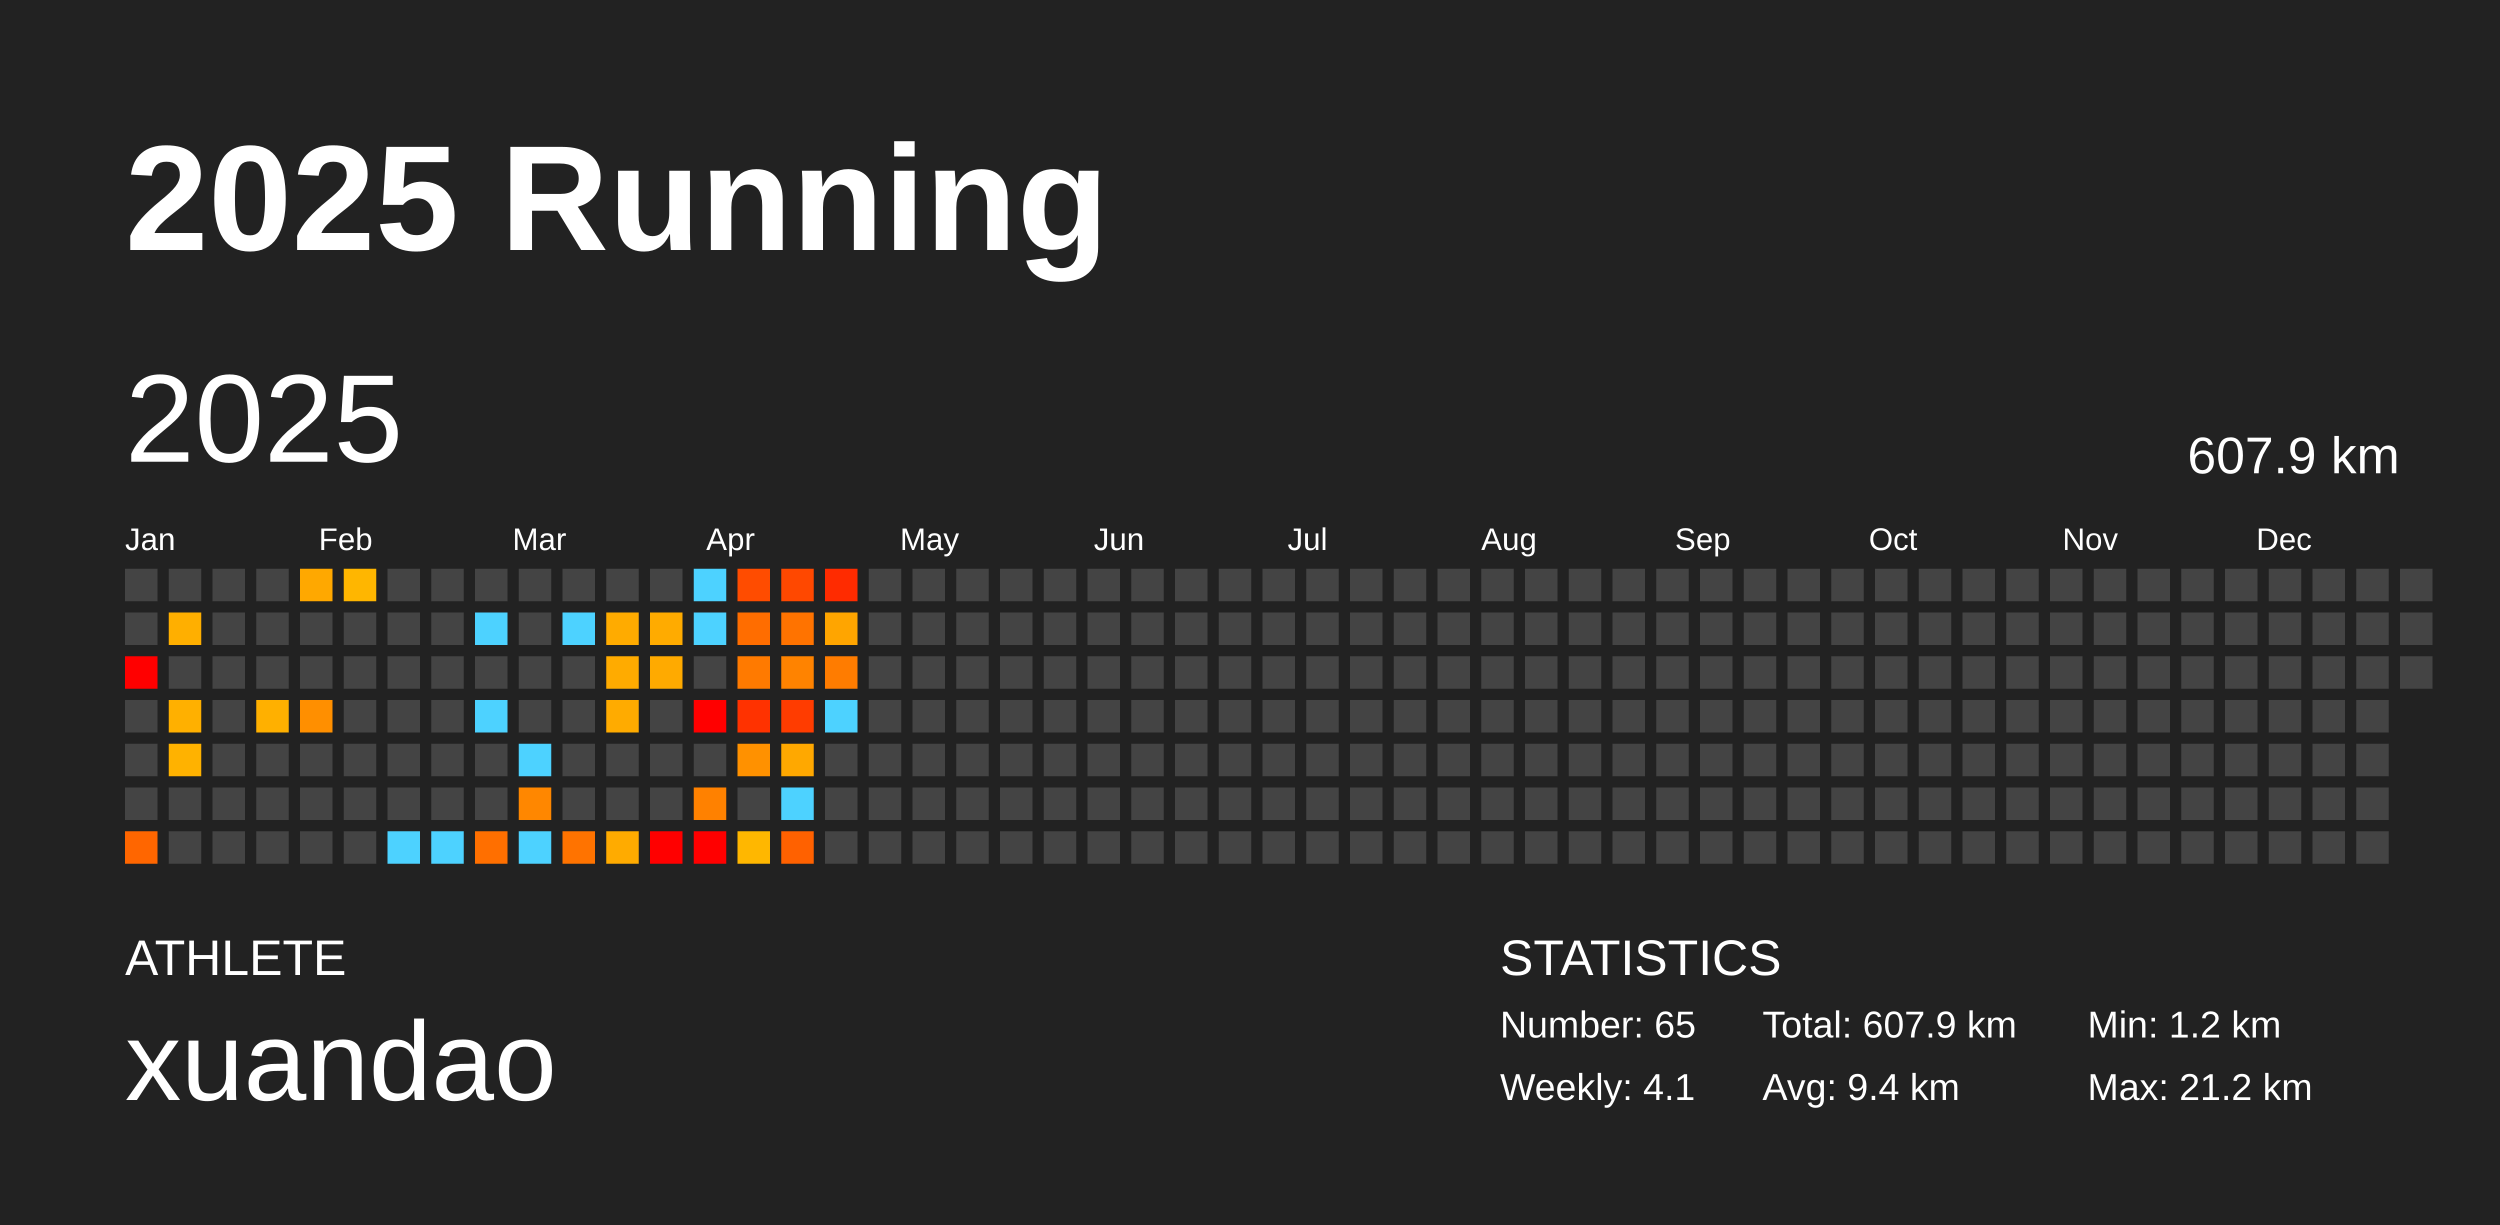
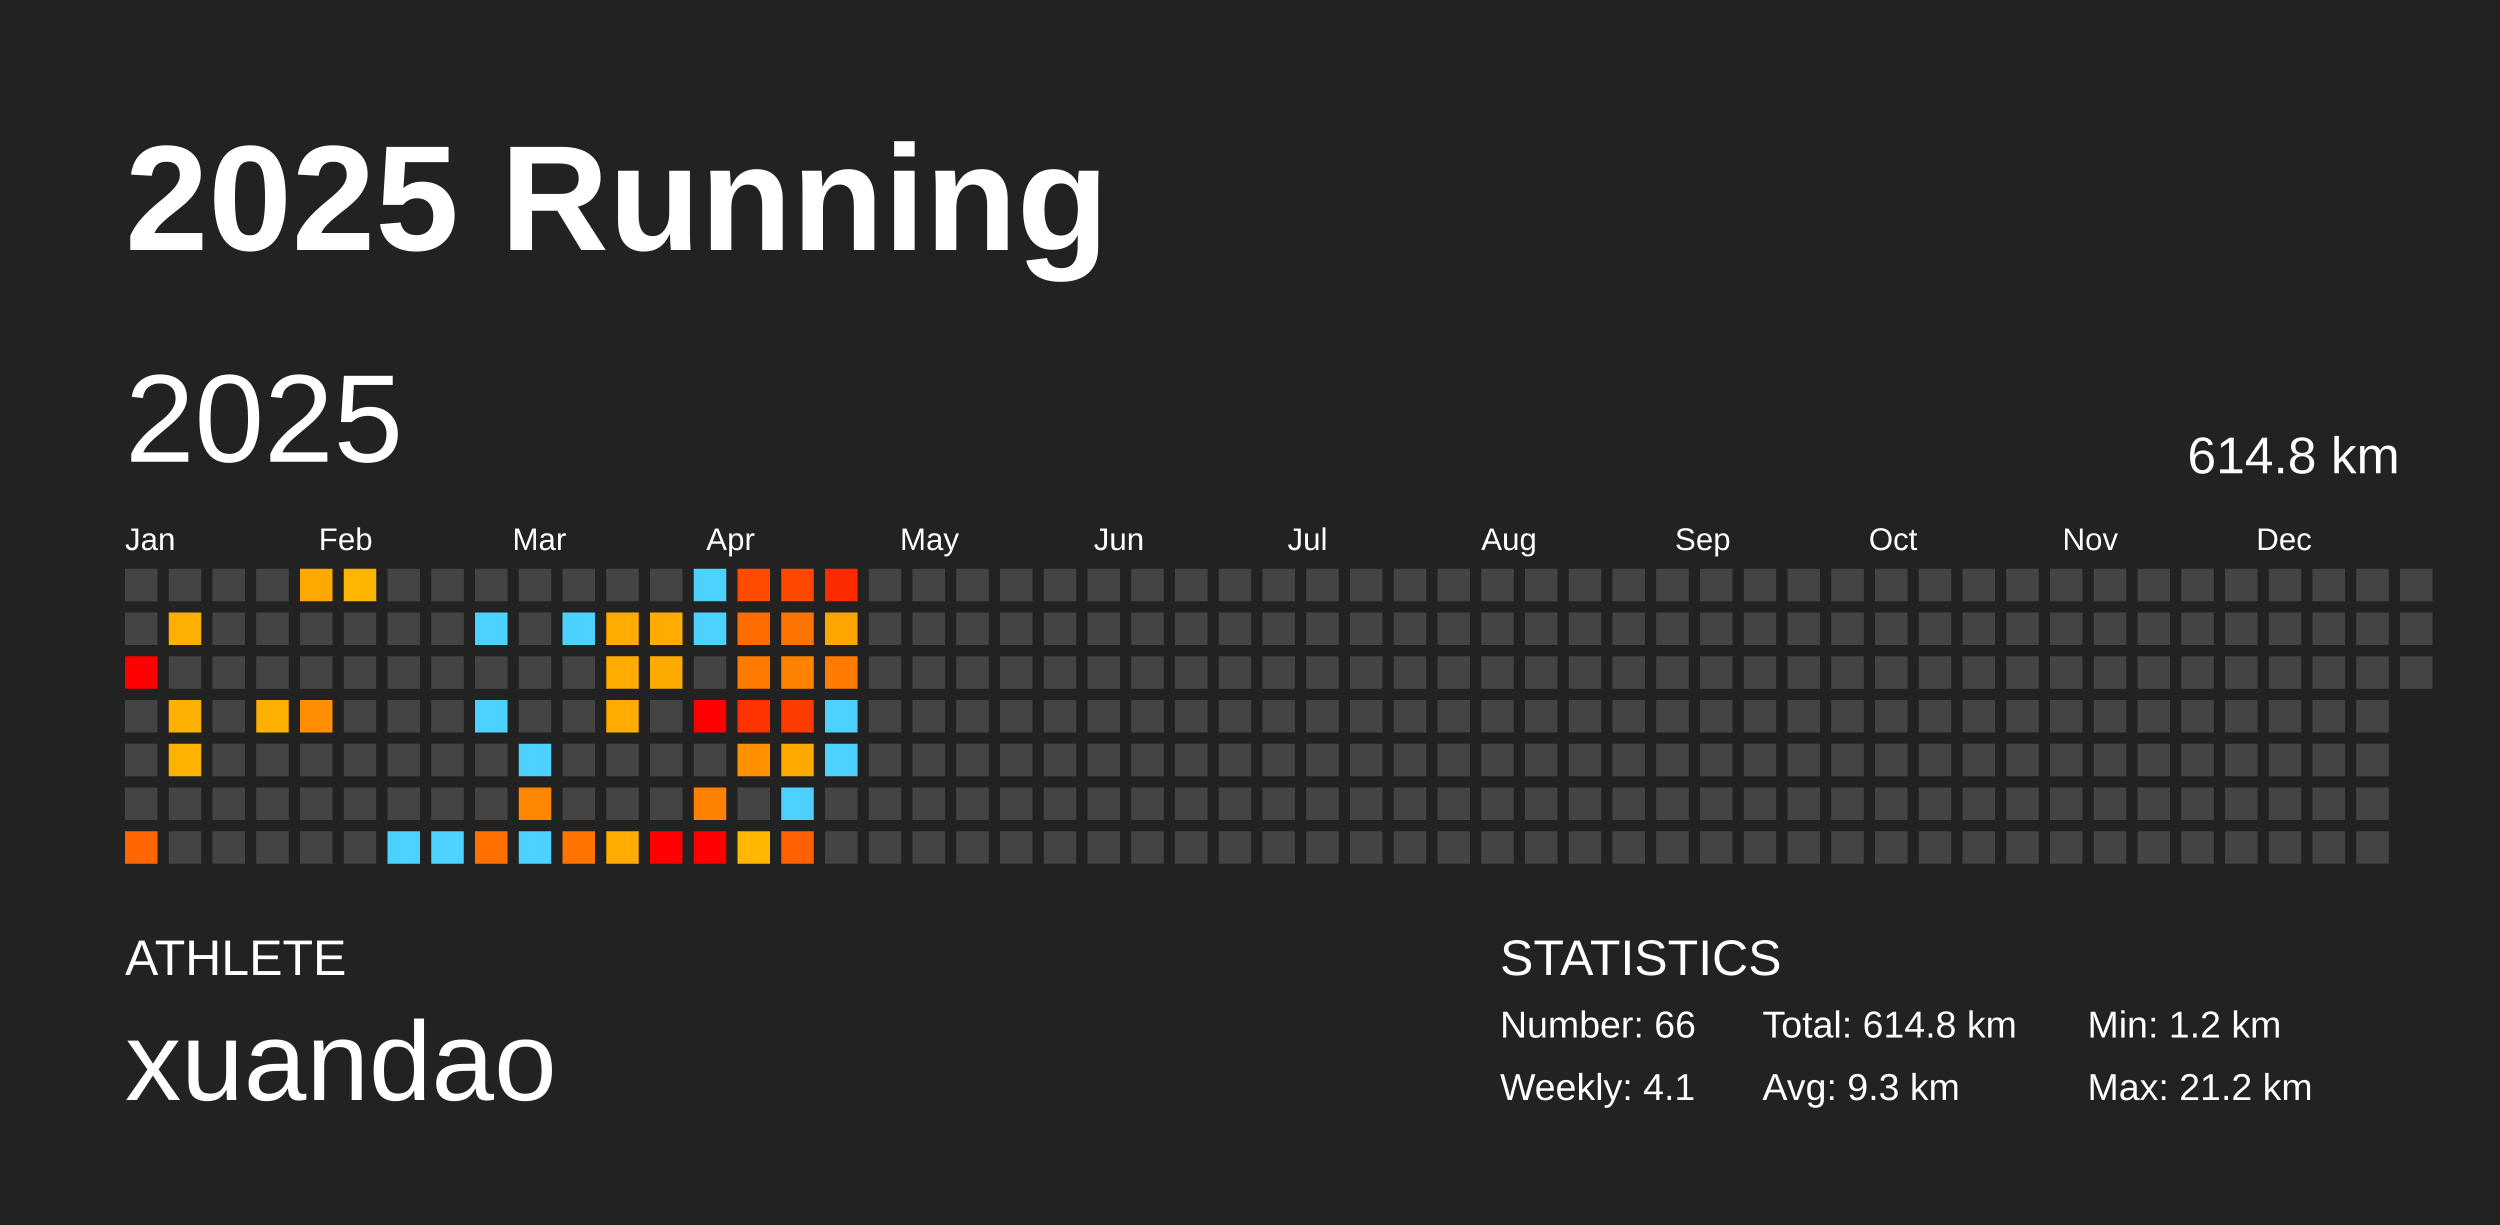
<svg xmlns="http://www.w3.org/2000/svg" baseProfile="full" height="98mm" version="1.1" viewBox="0,0,200,98" width="200mm">
  <defs />
  <rect fill="#222222" height="98" width="200" x="0" y="0" />
  <text fill="#FFFFFF" style="font-size:12px; font-family:Arial; font-weight:bold;" x="10" y="20">2025 Running</text>
  <text fill="#FFFFFF" style="font-size:4px; font-family:Arial" x="10" y="78">ATHLETE</text>
  <text fill="#FFFFFF" style="font-size:9px; font-family:Arial" x="10" y="88">xuandao</text>
  <text fill="#FFFFFF" style="font-size:4px; font-family:Arial" x="120" y="78">STATISTICS</text>
-   <text fill="#FFFFFF" style="font-size:3px; font-family:Arial" x="120" y="83">Number: 65</text>
+   <text fill="#FFFFFF" style="font-size:3px; font-family:Arial" x="120" y="83">Number: 66</text>
  <text fill="#FFFFFF" style="font-size:3px; font-family:Arial" x="120" y="88">Weekly: 4.1</text>
-   <text fill="#FFFFFF" style="font-size:3px; font-family:Arial" x="141" y="83">Total: 607.9 km</text>
-   <text fill="#FFFFFF" style="font-size:3px; font-family:Arial" x="141" y="88">Avg: 9.4 km</text>
+   <text fill="#FFFFFF" style="font-size:3px; font-family:Arial" x="141" y="83">Total: 614.8 km</text>
+   <text fill="#FFFFFF" style="font-size:3px; font-family:Arial" x="141" y="88">Avg: 9.3 km</text>
  <text fill="#FFFFFF" style="font-size:3px; font-family:Arial" x="167" y="83">Min: 1.2 km</text>
  <text fill="#FFFFFF" style="font-size:3px; font-family:Arial" x="167" y="88">Max: 21.2 km</text>
  <text dominant-baseline="hanging" fill="#FFFFFF" style="font-size:10.0px; font-family:Arial;" x="10" y="30">2025</text>
-   <text dominant-baseline="hanging" fill="#FFFFFF" style="font-size:4.125px; font-family:Arial;" x="175" y="35">607.9 km</text>
+   <text dominant-baseline="hanging" fill="#FFFFFF" style="font-size:4.125px; font-family:Arial;" x="175" y="35">614.8 km</text>
  <text fill="#FFFFFF" style="font-size:2.5px; font-family:Arial" x="10.0" y="44">Jan</text>
  <text fill="#FFFFFF" style="font-size:2.5px; font-family:Arial" x="25.5" y="44">Feb</text>
  <text fill="#FFFFFF" style="font-size:2.5px; font-family:Arial" x="41.0" y="44">Mar</text>
  <text fill="#FFFFFF" style="font-size:2.5px; font-family:Arial" x="56.5" y="44">Apr</text>
  <text fill="#FFFFFF" style="font-size:2.5px; font-family:Arial" x="72.0" y="44">May</text>
  <text fill="#FFFFFF" style="font-size:2.5px; font-family:Arial" x="87.5" y="44">Jun</text>
  <text fill="#FFFFFF" style="font-size:2.5px; font-family:Arial" x="103.0" y="44">Jul</text>
  <text fill="#FFFFFF" style="font-size:2.5px; font-family:Arial" x="118.5" y="44">Aug</text>
  <text fill="#FFFFFF" style="font-size:2.5px; font-family:Arial" x="134.0" y="44">Sep</text>
  <text fill="#FFFFFF" style="font-size:2.5px; font-family:Arial" x="149.5" y="44">Oct</text>
  <text fill="#FFFFFF" style="font-size:2.5px; font-family:Arial" x="165.0" y="44">Nov</text>
  <text fill="#FFFFFF" style="font-size:2.5px; font-family:Arial" x="180.5" y="44">Dec</text>
  <rect fill="#444444" height="2.6" width="2.6" x="10.0" y="45.5" />
  <rect fill="#444444" height="2.6" width="2.6" x="10.0" y="49.0" />
  <rect fill="red" height="2.6" width="2.6" x="10.0" y="52.5" />
  <rect fill="#444444" height="2.6" width="2.6" x="10.0" y="56.0" />
  <rect fill="#444444" height="2.6" width="2.6" x="10.0" y="59.5" />
  <rect fill="#444444" height="2.6" width="2.6" x="10.0" y="63.0" />
  <rect fill="#ff6600" height="2.6" width="2.6" x="10.0" y="66.5" />
  <rect fill="#444444" height="2.6" width="2.6" x="13.5" y="45.5" />
  <rect fill="#ffaf00" height="2.6" width="2.6" x="13.5" y="49.0" />
  <rect fill="#444444" height="2.6" width="2.6" x="13.5" y="52.5" />
  <rect fill="#ffb000" height="2.6" width="2.6" x="13.5" y="56.0" />
  <rect fill="#ffb200" height="2.6" width="2.6" x="13.5" y="59.5" />
  <rect fill="#444444" height="2.6" width="2.6" x="13.5" y="63.0" />
  <rect fill="#444444" height="2.6" width="2.6" x="13.5" y="66.5" />
  <rect fill="#444444" height="2.6" width="2.6" x="17.0" y="45.5" />
  <rect fill="#444444" height="2.6" width="2.6" x="17.0" y="49.0" />
  <rect fill="#444444" height="2.6" width="2.6" x="17.0" y="52.5" />
  <rect fill="#444444" height="2.6" width="2.6" x="17.0" y="56.0" />
  <rect fill="#444444" height="2.6" width="2.6" x="17.0" y="59.5" />
  <rect fill="#444444" height="2.6" width="2.6" x="17.0" y="63.0" />
  <rect fill="#444444" height="2.6" width="2.6" x="17.0" y="66.5" />
  <rect fill="#444444" height="2.6" width="2.6" x="20.5" y="45.5" />
  <rect fill="#444444" height="2.6" width="2.6" x="20.5" y="49.0" />
  <rect fill="#444444" height="2.6" width="2.6" x="20.5" y="52.5" />
  <rect fill="#ffb000" height="2.6" width="2.6" x="20.5" y="56.0" />
  <rect fill="#444444" height="2.6" width="2.6" x="20.5" y="59.5" />
  <rect fill="#444444" height="2.6" width="2.6" x="20.5" y="63.0" />
  <rect fill="#444444" height="2.6" width="2.6" x="20.5" y="66.5" />
  <rect fill="#ffa800" height="2.6" width="2.6" x="24.0" y="45.5" />
  <rect fill="#444444" height="2.6" width="2.6" x="24.0" y="49.0" />
  <rect fill="#444444" height="2.6" width="2.6" x="24.0" y="52.5" />
  <rect fill="#ff8f00" height="2.6" width="2.6" x="24.0" y="56.0" />
  <rect fill="#444444" height="2.6" width="2.6" x="24.0" y="59.5" />
  <rect fill="#444444" height="2.6" width="2.6" x="24.0" y="63.0" />
  <rect fill="#444444" height="2.6" width="2.6" x="24.0" y="66.5" />
  <rect fill="#ffb600" height="2.6" width="2.6" x="27.5" y="45.5" />
  <rect fill="#444444" height="2.6" width="2.6" x="27.5" y="49.0" />
  <rect fill="#444444" height="2.6" width="2.6" x="27.5" y="52.5" />
  <rect fill="#444444" height="2.6" width="2.6" x="27.5" y="56.0" />
  <rect fill="#444444" height="2.6" width="2.6" x="27.5" y="59.5" />
  <rect fill="#444444" height="2.6" width="2.6" x="27.5" y="63.0" />
  <rect fill="#444444" height="2.6" width="2.6" x="27.5" y="66.5" />
  <rect fill="#444444" height="2.6" width="2.6" x="31.0" y="45.5" />
  <rect fill="#444444" height="2.6" width="2.6" x="31.0" y="49.0" />
  <rect fill="#444444" height="2.6" width="2.6" x="31.0" y="52.5" />
  <rect fill="#444444" height="2.6" width="2.6" x="31.0" y="56.0" />
  <rect fill="#444444" height="2.6" width="2.6" x="31.0" y="59.5" />
  <rect fill="#444444" height="2.6" width="2.6" x="31.0" y="63.0" />
  <rect fill="#4dd2ff" height="2.6" width="2.6" x="31.0" y="66.5" />
  <rect fill="#444444" height="2.6" width="2.6" x="34.5" y="45.5" />
  <rect fill="#444444" height="2.6" width="2.6" x="34.5" y="49.0" />
  <rect fill="#444444" height="2.6" width="2.6" x="34.5" y="52.5" />
  <rect fill="#444444" height="2.6" width="2.6" x="34.5" y="56.0" />
  <rect fill="#444444" height="2.6" width="2.6" x="34.5" y="59.5" />
  <rect fill="#444444" height="2.6" width="2.6" x="34.5" y="63.0" />
  <rect fill="#4dd2ff" height="2.6" width="2.6" x="34.5" y="66.5" />
  <rect fill="#444444" height="2.6" width="2.6" x="38.0" y="45.5" />
  <rect fill="#4dd2ff" height="2.6" width="2.6" x="38.0" y="49.0" />
  <rect fill="#444444" height="2.6" width="2.6" x="38.0" y="52.5" />
  <rect fill="#4dd2ff" height="2.6" width="2.6" x="38.0" y="56.0" />
  <rect fill="#444444" height="2.6" width="2.6" x="38.0" y="59.5" />
  <rect fill="#444444" height="2.6" width="2.6" x="38.0" y="63.0" />
  <rect fill="#ff6f00" height="2.6" width="2.6" x="38.0" y="66.5" />
  <rect fill="#444444" height="2.6" width="2.6" x="41.5" y="45.5" />
  <rect fill="#444444" height="2.6" width="2.6" x="41.5" y="49.0" />
  <rect fill="#444444" height="2.6" width="2.6" x="41.5" y="52.5" />
  <rect fill="#444444" height="2.6" width="2.6" x="41.5" y="56.0" />
  <rect fill="#4dd2ff" height="2.6" width="2.6" x="41.5" y="59.5" />
  <rect fill="#ff8700" height="2.6" width="2.6" x="41.5" y="63.0" />
  <rect fill="#4dd2ff" height="2.6" width="2.6" x="41.5" y="66.5" />
  <rect fill="#444444" height="2.6" width="2.6" x="45.0" y="45.5" />
  <rect fill="#4dd2ff" height="2.6" width="2.6" x="45.0" y="49.0" />
  <rect fill="#444444" height="2.6" width="2.6" x="45.0" y="52.5" />
  <rect fill="#444444" height="2.6" width="2.6" x="45.0" y="56.0" />
  <rect fill="#444444" height="2.6" width="2.6" x="45.0" y="59.5" />
  <rect fill="#444444" height="2.6" width="2.6" x="45.0" y="63.0" />
  <rect fill="#ff7300" height="2.6" width="2.6" x="45.0" y="66.5" />
  <rect fill="#444444" height="2.6" width="2.6" x="48.5" y="45.5" />
  <rect fill="#ffab00" height="2.6" width="2.6" x="48.5" y="49.0" />
  <rect fill="#ffab00" height="2.6" width="2.6" x="48.5" y="52.5" />
  <rect fill="#ffab00" height="2.6" width="2.6" x="48.5" y="56.0" />
  <rect fill="#444444" height="2.6" width="2.6" x="48.5" y="59.5" />
  <rect fill="#444444" height="2.6" width="2.6" x="48.5" y="63.0" />
  <rect fill="#ffab00" height="2.6" width="2.6" x="48.5" y="66.5" />
  <rect fill="#444444" height="2.6" width="2.6" x="52.0" y="45.5" />
  <rect fill="#ffab00" height="2.6" width="2.6" x="52.0" y="49.0" />
  <rect fill="#ffaa00" height="2.6" width="2.6" x="52.0" y="52.5" />
  <rect fill="#444444" height="2.6" width="2.6" x="52.0" y="56.0" />
  <rect fill="#444444" height="2.6" width="2.6" x="52.0" y="59.5" />
  <rect fill="#444444" height="2.6" width="2.6" x="52.0" y="63.0" />
  <rect fill="red" height="2.6" width="2.6" x="52.0" y="66.5" />
  <rect fill="#4dd2ff" height="2.6" width="2.6" x="55.5" y="45.5" />
  <rect fill="#4dd2ff" height="2.6" width="2.6" x="55.5" y="49.0" />
  <rect fill="#444444" height="2.6" width="2.6" x="55.5" y="52.5" />
  <rect fill="red" height="2.6" width="2.6" x="55.5" y="56.0" />
  <rect fill="#444444" height="2.6" width="2.6" x="55.5" y="59.5" />
  <rect fill="#ff8100" height="2.6" width="2.6" x="55.5" y="63.0" />
  <rect fill="red" height="2.6" width="2.6" x="55.5" y="66.5" />
  <rect fill="#ff4c00" height="2.6" width="2.6" x="59.0" y="45.5" />
  <rect fill="#ff6d00" height="2.6" width="2.6" x="59.0" y="49.0" />
  <rect fill="#ff7a00" height="2.6" width="2.6" x="59.0" y="52.5" />
  <rect fill="#ff3200" height="2.6" width="2.6" x="59.0" y="56.0" />
  <rect fill="#ff9100" height="2.6" width="2.6" x="59.0" y="59.5" />
  <rect fill="#444444" height="2.6" width="2.6" x="59.0" y="63.0" />
  <rect fill="#ffb700" height="2.6" width="2.6" x="59.0" y="66.5" />
  <rect fill="#ff4800" height="2.6" width="2.6" x="62.5" y="45.5" />
  <rect fill="#ff7300" height="2.6" width="2.6" x="62.5" y="49.0" />
  <rect fill="#ff8300" height="2.6" width="2.6" x="62.5" y="52.5" />
  <rect fill="#ff3c00" height="2.6" width="2.6" x="62.5" y="56.0" />
  <rect fill="#ffa800" height="2.6" width="2.6" x="62.5" y="59.5" />
  <rect fill="#4dd2ff" height="2.6" width="2.6" x="62.5" y="63.0" />
  <rect fill="#ff6100" height="2.6" width="2.6" x="62.5" y="66.5" />
  <rect fill="#ff2b00" height="2.6" width="2.6" x="66.0" y="45.5" />
  <rect fill="#ffa500" height="2.6" width="2.6" x="66.0" y="49.0" />
  <rect fill="#ff7c00" height="2.6" width="2.6" x="66.0" y="52.5" />
  <rect fill="#4dd2ff" height="2.6" width="2.6" x="66.0" y="56.0" />
-   <rect fill="#444444" height="2.6" width="2.6" x="66.0" y="59.5" />
+   <rect fill="#4dd2ff" height="2.6" width="2.6" x="66.0" y="59.5" />
  <rect fill="#444444" height="2.6" width="2.6" x="66.0" y="63.0" />
  <rect fill="#444444" height="2.6" width="2.6" x="66.0" y="66.5" />
  <rect fill="#444444" height="2.6" width="2.6" x="69.5" y="45.5" />
  <rect fill="#444444" height="2.6" width="2.6" x="69.5" y="49.0" />
  <rect fill="#444444" height="2.6" width="2.6" x="69.5" y="52.5" />
  <rect fill="#444444" height="2.6" width="2.6" x="69.5" y="56.0" />
  <rect fill="#444444" height="2.6" width="2.6" x="69.5" y="59.5" />
  <rect fill="#444444" height="2.6" width="2.6" x="69.5" y="63.0" />
  <rect fill="#444444" height="2.6" width="2.6" x="69.5" y="66.5" />
  <rect fill="#444444" height="2.6" width="2.6" x="73.0" y="45.5" />
  <rect fill="#444444" height="2.6" width="2.6" x="73.0" y="49.0" />
  <rect fill="#444444" height="2.6" width="2.6" x="73.0" y="52.5" />
  <rect fill="#444444" height="2.6" width="2.6" x="73.0" y="56.0" />
  <rect fill="#444444" height="2.6" width="2.6" x="73.0" y="59.5" />
  <rect fill="#444444" height="2.6" width="2.6" x="73.0" y="63.0" />
  <rect fill="#444444" height="2.6" width="2.6" x="73.0" y="66.5" />
  <rect fill="#444444" height="2.6" width="2.6" x="76.5" y="45.5" />
  <rect fill="#444444" height="2.6" width="2.6" x="76.5" y="49.0" />
  <rect fill="#444444" height="2.6" width="2.6" x="76.5" y="52.5" />
  <rect fill="#444444" height="2.6" width="2.6" x="76.5" y="56.0" />
  <rect fill="#444444" height="2.6" width="2.6" x="76.5" y="59.5" />
  <rect fill="#444444" height="2.6" width="2.6" x="76.5" y="63.0" />
  <rect fill="#444444" height="2.6" width="2.6" x="76.5" y="66.5" />
  <rect fill="#444444" height="2.6" width="2.6" x="80.0" y="45.5" />
  <rect fill="#444444" height="2.6" width="2.6" x="80.0" y="49.0" />
  <rect fill="#444444" height="2.6" width="2.6" x="80.0" y="52.5" />
  <rect fill="#444444" height="2.6" width="2.6" x="80.0" y="56.0" />
  <rect fill="#444444" height="2.6" width="2.6" x="80.0" y="59.5" />
  <rect fill="#444444" height="2.6" width="2.6" x="80.0" y="63.0" />
  <rect fill="#444444" height="2.6" width="2.6" x="80.0" y="66.5" />
  <rect fill="#444444" height="2.6" width="2.6" x="83.5" y="45.5" />
  <rect fill="#444444" height="2.6" width="2.6" x="83.5" y="49.0" />
  <rect fill="#444444" height="2.6" width="2.6" x="83.5" y="52.5" />
  <rect fill="#444444" height="2.6" width="2.6" x="83.5" y="56.0" />
  <rect fill="#444444" height="2.6" width="2.6" x="83.5" y="59.5" />
  <rect fill="#444444" height="2.6" width="2.6" x="83.5" y="63.0" />
  <rect fill="#444444" height="2.6" width="2.6" x="83.5" y="66.5" />
  <rect fill="#444444" height="2.6" width="2.6" x="87.0" y="45.5" />
  <rect fill="#444444" height="2.6" width="2.6" x="87.0" y="49.0" />
  <rect fill="#444444" height="2.6" width="2.6" x="87.0" y="52.5" />
  <rect fill="#444444" height="2.6" width="2.6" x="87.0" y="56.0" />
  <rect fill="#444444" height="2.6" width="2.6" x="87.0" y="59.5" />
  <rect fill="#444444" height="2.6" width="2.6" x="87.0" y="63.0" />
  <rect fill="#444444" height="2.6" width="2.6" x="87.0" y="66.5" />
  <rect fill="#444444" height="2.6" width="2.6" x="90.5" y="45.5" />
  <rect fill="#444444" height="2.6" width="2.6" x="90.5" y="49.0" />
  <rect fill="#444444" height="2.6" width="2.6" x="90.5" y="52.5" />
  <rect fill="#444444" height="2.6" width="2.6" x="90.5" y="56.0" />
  <rect fill="#444444" height="2.6" width="2.6" x="90.5" y="59.5" />
  <rect fill="#444444" height="2.6" width="2.6" x="90.5" y="63.0" />
  <rect fill="#444444" height="2.6" width="2.6" x="90.5" y="66.5" />
  <rect fill="#444444" height="2.6" width="2.6" x="94.0" y="45.5" />
  <rect fill="#444444" height="2.6" width="2.6" x="94.0" y="49.0" />
  <rect fill="#444444" height="2.6" width="2.6" x="94.0" y="52.5" />
  <rect fill="#444444" height="2.6" width="2.6" x="94.0" y="56.0" />
  <rect fill="#444444" height="2.6" width="2.6" x="94.0" y="59.5" />
  <rect fill="#444444" height="2.6" width="2.6" x="94.0" y="63.0" />
  <rect fill="#444444" height="2.6" width="2.6" x="94.0" y="66.5" />
  <rect fill="#444444" height="2.6" width="2.6" x="97.5" y="45.5" />
  <rect fill="#444444" height="2.6" width="2.6" x="97.5" y="49.0" />
  <rect fill="#444444" height="2.6" width="2.6" x="97.5" y="52.5" />
  <rect fill="#444444" height="2.6" width="2.6" x="97.5" y="56.0" />
  <rect fill="#444444" height="2.6" width="2.6" x="97.5" y="59.5" />
  <rect fill="#444444" height="2.6" width="2.6" x="97.5" y="63.0" />
  <rect fill="#444444" height="2.6" width="2.6" x="97.5" y="66.5" />
  <rect fill="#444444" height="2.6" width="2.6" x="101.0" y="45.5" />
  <rect fill="#444444" height="2.6" width="2.6" x="101.0" y="49.0" />
  <rect fill="#444444" height="2.6" width="2.6" x="101.0" y="52.5" />
  <rect fill="#444444" height="2.6" width="2.6" x="101.0" y="56.0" />
  <rect fill="#444444" height="2.6" width="2.6" x="101.0" y="59.5" />
  <rect fill="#444444" height="2.6" width="2.6" x="101.0" y="63.0" />
  <rect fill="#444444" height="2.6" width="2.6" x="101.0" y="66.5" />
  <rect fill="#444444" height="2.6" width="2.6" x="104.5" y="45.5" />
  <rect fill="#444444" height="2.6" width="2.6" x="104.5" y="49.0" />
  <rect fill="#444444" height="2.6" width="2.6" x="104.5" y="52.5" />
  <rect fill="#444444" height="2.6" width="2.6" x="104.5" y="56.0" />
  <rect fill="#444444" height="2.6" width="2.6" x="104.5" y="59.5" />
  <rect fill="#444444" height="2.6" width="2.6" x="104.5" y="63.0" />
  <rect fill="#444444" height="2.6" width="2.6" x="104.5" y="66.5" />
  <rect fill="#444444" height="2.6" width="2.6" x="108.0" y="45.5" />
  <rect fill="#444444" height="2.6" width="2.6" x="108.0" y="49.0" />
  <rect fill="#444444" height="2.6" width="2.6" x="108.0" y="52.5" />
  <rect fill="#444444" height="2.6" width="2.6" x="108.0" y="56.0" />
  <rect fill="#444444" height="2.6" width="2.6" x="108.0" y="59.5" />
  <rect fill="#444444" height="2.6" width="2.6" x="108.0" y="63.0" />
  <rect fill="#444444" height="2.6" width="2.6" x="108.0" y="66.5" />
  <rect fill="#444444" height="2.6" width="2.6" x="111.5" y="45.5" />
  <rect fill="#444444" height="2.6" width="2.6" x="111.5" y="49.0" />
  <rect fill="#444444" height="2.6" width="2.6" x="111.5" y="52.5" />
  <rect fill="#444444" height="2.6" width="2.6" x="111.5" y="56.0" />
  <rect fill="#444444" height="2.6" width="2.6" x="111.5" y="59.5" />
  <rect fill="#444444" height="2.6" width="2.6" x="111.5" y="63.0" />
  <rect fill="#444444" height="2.6" width="2.6" x="111.5" y="66.5" />
  <rect fill="#444444" height="2.6" width="2.6" x="115.0" y="45.5" />
  <rect fill="#444444" height="2.6" width="2.6" x="115.0" y="49.0" />
  <rect fill="#444444" height="2.6" width="2.6" x="115.0" y="52.5" />
  <rect fill="#444444" height="2.6" width="2.6" x="115.0" y="56.0" />
  <rect fill="#444444" height="2.6" width="2.6" x="115.0" y="59.5" />
  <rect fill="#444444" height="2.6" width="2.6" x="115.0" y="63.0" />
  <rect fill="#444444" height="2.6" width="2.6" x="115.0" y="66.5" />
  <rect fill="#444444" height="2.6" width="2.6" x="118.5" y="45.5" />
  <rect fill="#444444" height="2.6" width="2.6" x="118.5" y="49.0" />
  <rect fill="#444444" height="2.6" width="2.6" x="118.5" y="52.5" />
  <rect fill="#444444" height="2.6" width="2.6" x="118.5" y="56.0" />
  <rect fill="#444444" height="2.6" width="2.6" x="118.5" y="59.5" />
  <rect fill="#444444" height="2.6" width="2.6" x="118.5" y="63.0" />
  <rect fill="#444444" height="2.6" width="2.6" x="118.5" y="66.5" />
  <rect fill="#444444" height="2.6" width="2.6" x="122.0" y="45.5" />
  <rect fill="#444444" height="2.6" width="2.6" x="122.0" y="49.0" />
  <rect fill="#444444" height="2.6" width="2.6" x="122.0" y="52.5" />
  <rect fill="#444444" height="2.6" width="2.6" x="122.0" y="56.0" />
  <rect fill="#444444" height="2.6" width="2.6" x="122.0" y="59.5" />
  <rect fill="#444444" height="2.6" width="2.6" x="122.0" y="63.0" />
  <rect fill="#444444" height="2.6" width="2.6" x="122.0" y="66.5" />
  <rect fill="#444444" height="2.6" width="2.6" x="125.5" y="45.5" />
  <rect fill="#444444" height="2.6" width="2.6" x="125.5" y="49.0" />
  <rect fill="#444444" height="2.6" width="2.6" x="125.5" y="52.5" />
  <rect fill="#444444" height="2.6" width="2.6" x="125.5" y="56.0" />
  <rect fill="#444444" height="2.6" width="2.6" x="125.5" y="59.5" />
  <rect fill="#444444" height="2.6" width="2.6" x="125.5" y="63.0" />
  <rect fill="#444444" height="2.6" width="2.6" x="125.5" y="66.5" />
  <rect fill="#444444" height="2.6" width="2.6" x="129.0" y="45.5" />
  <rect fill="#444444" height="2.6" width="2.6" x="129.0" y="49.0" />
  <rect fill="#444444" height="2.6" width="2.6" x="129.0" y="52.5" />
  <rect fill="#444444" height="2.6" width="2.6" x="129.0" y="56.0" />
  <rect fill="#444444" height="2.6" width="2.6" x="129.0" y="59.5" />
  <rect fill="#444444" height="2.6" width="2.6" x="129.0" y="63.0" />
  <rect fill="#444444" height="2.6" width="2.6" x="129.0" y="66.5" />
  <rect fill="#444444" height="2.6" width="2.6" x="132.5" y="45.5" />
  <rect fill="#444444" height="2.6" width="2.6" x="132.5" y="49.0" />
  <rect fill="#444444" height="2.6" width="2.6" x="132.5" y="52.5" />
  <rect fill="#444444" height="2.6" width="2.6" x="132.5" y="56.0" />
  <rect fill="#444444" height="2.6" width="2.6" x="132.5" y="59.5" />
  <rect fill="#444444" height="2.6" width="2.6" x="132.5" y="63.0" />
  <rect fill="#444444" height="2.6" width="2.6" x="132.5" y="66.5" />
  <rect fill="#444444" height="2.6" width="2.6" x="136.0" y="45.5" />
  <rect fill="#444444" height="2.6" width="2.6" x="136.0" y="49.0" />
  <rect fill="#444444" height="2.6" width="2.6" x="136.0" y="52.5" />
  <rect fill="#444444" height="2.6" width="2.6" x="136.0" y="56.0" />
  <rect fill="#444444" height="2.6" width="2.6" x="136.0" y="59.5" />
  <rect fill="#444444" height="2.6" width="2.6" x="136.0" y="63.0" />
  <rect fill="#444444" height="2.6" width="2.6" x="136.0" y="66.5" />
  <rect fill="#444444" height="2.6" width="2.6" x="139.5" y="45.5" />
  <rect fill="#444444" height="2.6" width="2.6" x="139.5" y="49.0" />
  <rect fill="#444444" height="2.6" width="2.6" x="139.5" y="52.5" />
  <rect fill="#444444" height="2.6" width="2.6" x="139.5" y="56.0" />
  <rect fill="#444444" height="2.6" width="2.6" x="139.5" y="59.5" />
  <rect fill="#444444" height="2.6" width="2.6" x="139.5" y="63.0" />
  <rect fill="#444444" height="2.6" width="2.6" x="139.5" y="66.5" />
  <rect fill="#444444" height="2.6" width="2.6" x="143.0" y="45.5" />
  <rect fill="#444444" height="2.6" width="2.6" x="143.0" y="49.0" />
  <rect fill="#444444" height="2.6" width="2.6" x="143.0" y="52.5" />
  <rect fill="#444444" height="2.6" width="2.6" x="143.0" y="56.0" />
  <rect fill="#444444" height="2.6" width="2.6" x="143.0" y="59.5" />
  <rect fill="#444444" height="2.6" width="2.6" x="143.0" y="63.0" />
  <rect fill="#444444" height="2.6" width="2.6" x="143.0" y="66.5" />
  <rect fill="#444444" height="2.6" width="2.6" x="146.5" y="45.5" />
  <rect fill="#444444" height="2.6" width="2.6" x="146.5" y="49.0" />
  <rect fill="#444444" height="2.6" width="2.6" x="146.5" y="52.5" />
  <rect fill="#444444" height="2.6" width="2.6" x="146.5" y="56.0" />
  <rect fill="#444444" height="2.6" width="2.6" x="146.5" y="59.5" />
  <rect fill="#444444" height="2.6" width="2.6" x="146.5" y="63.0" />
  <rect fill="#444444" height="2.6" width="2.6" x="146.5" y="66.5" />
  <rect fill="#444444" height="2.6" width="2.6" x="150.0" y="45.5" />
  <rect fill="#444444" height="2.6" width="2.6" x="150.0" y="49.0" />
  <rect fill="#444444" height="2.6" width="2.6" x="150.0" y="52.5" />
  <rect fill="#444444" height="2.6" width="2.6" x="150.0" y="56.0" />
  <rect fill="#444444" height="2.6" width="2.6" x="150.0" y="59.5" />
  <rect fill="#444444" height="2.6" width="2.6" x="150.0" y="63.0" />
  <rect fill="#444444" height="2.6" width="2.6" x="150.0" y="66.5" />
  <rect fill="#444444" height="2.6" width="2.6" x="153.5" y="45.5" />
  <rect fill="#444444" height="2.6" width="2.6" x="153.5" y="49.0" />
  <rect fill="#444444" height="2.6" width="2.6" x="153.5" y="52.5" />
  <rect fill="#444444" height="2.6" width="2.6" x="153.5" y="56.0" />
  <rect fill="#444444" height="2.6" width="2.6" x="153.5" y="59.5" />
  <rect fill="#444444" height="2.6" width="2.6" x="153.5" y="63.0" />
  <rect fill="#444444" height="2.6" width="2.6" x="153.5" y="66.5" />
  <rect fill="#444444" height="2.6" width="2.6" x="157.0" y="45.5" />
  <rect fill="#444444" height="2.6" width="2.6" x="157.0" y="49.0" />
  <rect fill="#444444" height="2.6" width="2.6" x="157.0" y="52.5" />
  <rect fill="#444444" height="2.6" width="2.6" x="157.0" y="56.0" />
  <rect fill="#444444" height="2.6" width="2.6" x="157.0" y="59.5" />
  <rect fill="#444444" height="2.6" width="2.6" x="157.0" y="63.0" />
  <rect fill="#444444" height="2.6" width="2.6" x="157.0" y="66.5" />
  <rect fill="#444444" height="2.6" width="2.6" x="160.5" y="45.5" />
  <rect fill="#444444" height="2.6" width="2.6" x="160.5" y="49.0" />
  <rect fill="#444444" height="2.6" width="2.6" x="160.5" y="52.5" />
  <rect fill="#444444" height="2.6" width="2.6" x="160.5" y="56.0" />
  <rect fill="#444444" height="2.6" width="2.6" x="160.5" y="59.5" />
  <rect fill="#444444" height="2.6" width="2.6" x="160.5" y="63.0" />
  <rect fill="#444444" height="2.6" width="2.6" x="160.5" y="66.5" />
  <rect fill="#444444" height="2.6" width="2.6" x="164.0" y="45.5" />
  <rect fill="#444444" height="2.6" width="2.6" x="164.0" y="49.0" />
  <rect fill="#444444" height="2.6" width="2.6" x="164.0" y="52.5" />
  <rect fill="#444444" height="2.6" width="2.6" x="164.0" y="56.0" />
  <rect fill="#444444" height="2.6" width="2.6" x="164.0" y="59.5" />
  <rect fill="#444444" height="2.6" width="2.6" x="164.0" y="63.0" />
  <rect fill="#444444" height="2.6" width="2.6" x="164.0" y="66.5" />
  <rect fill="#444444" height="2.6" width="2.6" x="167.5" y="45.5" />
  <rect fill="#444444" height="2.6" width="2.6" x="167.5" y="49.0" />
  <rect fill="#444444" height="2.6" width="2.6" x="167.5" y="52.5" />
  <rect fill="#444444" height="2.6" width="2.6" x="167.5" y="56.0" />
  <rect fill="#444444" height="2.6" width="2.6" x="167.5" y="59.5" />
  <rect fill="#444444" height="2.6" width="2.6" x="167.5" y="63.0" />
  <rect fill="#444444" height="2.6" width="2.6" x="167.5" y="66.5" />
  <rect fill="#444444" height="2.6" width="2.6" x="171.0" y="45.5" />
  <rect fill="#444444" height="2.6" width="2.6" x="171.0" y="49.0" />
  <rect fill="#444444" height="2.6" width="2.6" x="171.0" y="52.5" />
  <rect fill="#444444" height="2.6" width="2.6" x="171.0" y="56.0" />
  <rect fill="#444444" height="2.6" width="2.6" x="171.0" y="59.5" />
  <rect fill="#444444" height="2.6" width="2.6" x="171.0" y="63.0" />
  <rect fill="#444444" height="2.6" width="2.6" x="171.0" y="66.5" />
  <rect fill="#444444" height="2.6" width="2.6" x="174.5" y="45.5" />
  <rect fill="#444444" height="2.6" width="2.6" x="174.5" y="49.0" />
  <rect fill="#444444" height="2.6" width="2.6" x="174.5" y="52.5" />
  <rect fill="#444444" height="2.6" width="2.6" x="174.5" y="56.0" />
  <rect fill="#444444" height="2.6" width="2.6" x="174.5" y="59.5" />
  <rect fill="#444444" height="2.6" width="2.6" x="174.5" y="63.0" />
  <rect fill="#444444" height="2.6" width="2.6" x="174.5" y="66.5" />
  <rect fill="#444444" height="2.6" width="2.6" x="178.0" y="45.5" />
  <rect fill="#444444" height="2.6" width="2.6" x="178.0" y="49.0" />
  <rect fill="#444444" height="2.6" width="2.6" x="178.0" y="52.5" />
  <rect fill="#444444" height="2.6" width="2.6" x="178.0" y="56.0" />
  <rect fill="#444444" height="2.6" width="2.6" x="178.0" y="59.5" />
  <rect fill="#444444" height="2.6" width="2.6" x="178.0" y="63.0" />
  <rect fill="#444444" height="2.6" width="2.6" x="178.0" y="66.5" />
  <rect fill="#444444" height="2.6" width="2.6" x="181.5" y="45.5" />
  <rect fill="#444444" height="2.6" width="2.6" x="181.5" y="49.0" />
  <rect fill="#444444" height="2.6" width="2.6" x="181.5" y="52.5" />
  <rect fill="#444444" height="2.6" width="2.6" x="181.5" y="56.0" />
  <rect fill="#444444" height="2.6" width="2.6" x="181.5" y="59.5" />
  <rect fill="#444444" height="2.6" width="2.6" x="181.5" y="63.0" />
  <rect fill="#444444" height="2.6" width="2.6" x="181.5" y="66.5" />
  <rect fill="#444444" height="2.6" width="2.6" x="185.0" y="45.5" />
  <rect fill="#444444" height="2.6" width="2.6" x="185.0" y="49.0" />
  <rect fill="#444444" height="2.6" width="2.6" x="185.0" y="52.5" />
  <rect fill="#444444" height="2.6" width="2.6" x="185.0" y="56.0" />
  <rect fill="#444444" height="2.6" width="2.6" x="185.0" y="59.5" />
  <rect fill="#444444" height="2.6" width="2.6" x="185.0" y="63.0" />
  <rect fill="#444444" height="2.6" width="2.6" x="185.0" y="66.5" />
  <rect fill="#444444" height="2.6" width="2.6" x="188.5" y="45.5" />
  <rect fill="#444444" height="2.6" width="2.6" x="188.5" y="49.0" />
  <rect fill="#444444" height="2.6" width="2.6" x="188.5" y="52.5" />
  <rect fill="#444444" height="2.6" width="2.6" x="188.5" y="56.0" />
  <rect fill="#444444" height="2.6" width="2.6" x="188.5" y="59.5" />
  <rect fill="#444444" height="2.6" width="2.6" x="188.5" y="63.0" />
  <rect fill="#444444" height="2.6" width="2.6" x="188.5" y="66.5" />
  <rect fill="#444444" height="2.6" width="2.6" x="192.0" y="45.5" />
  <rect fill="#444444" height="2.6" width="2.6" x="192.0" y="49.0" />
  <rect fill="#444444" height="2.6" width="2.6" x="192.0" y="52.5" />
</svg>
